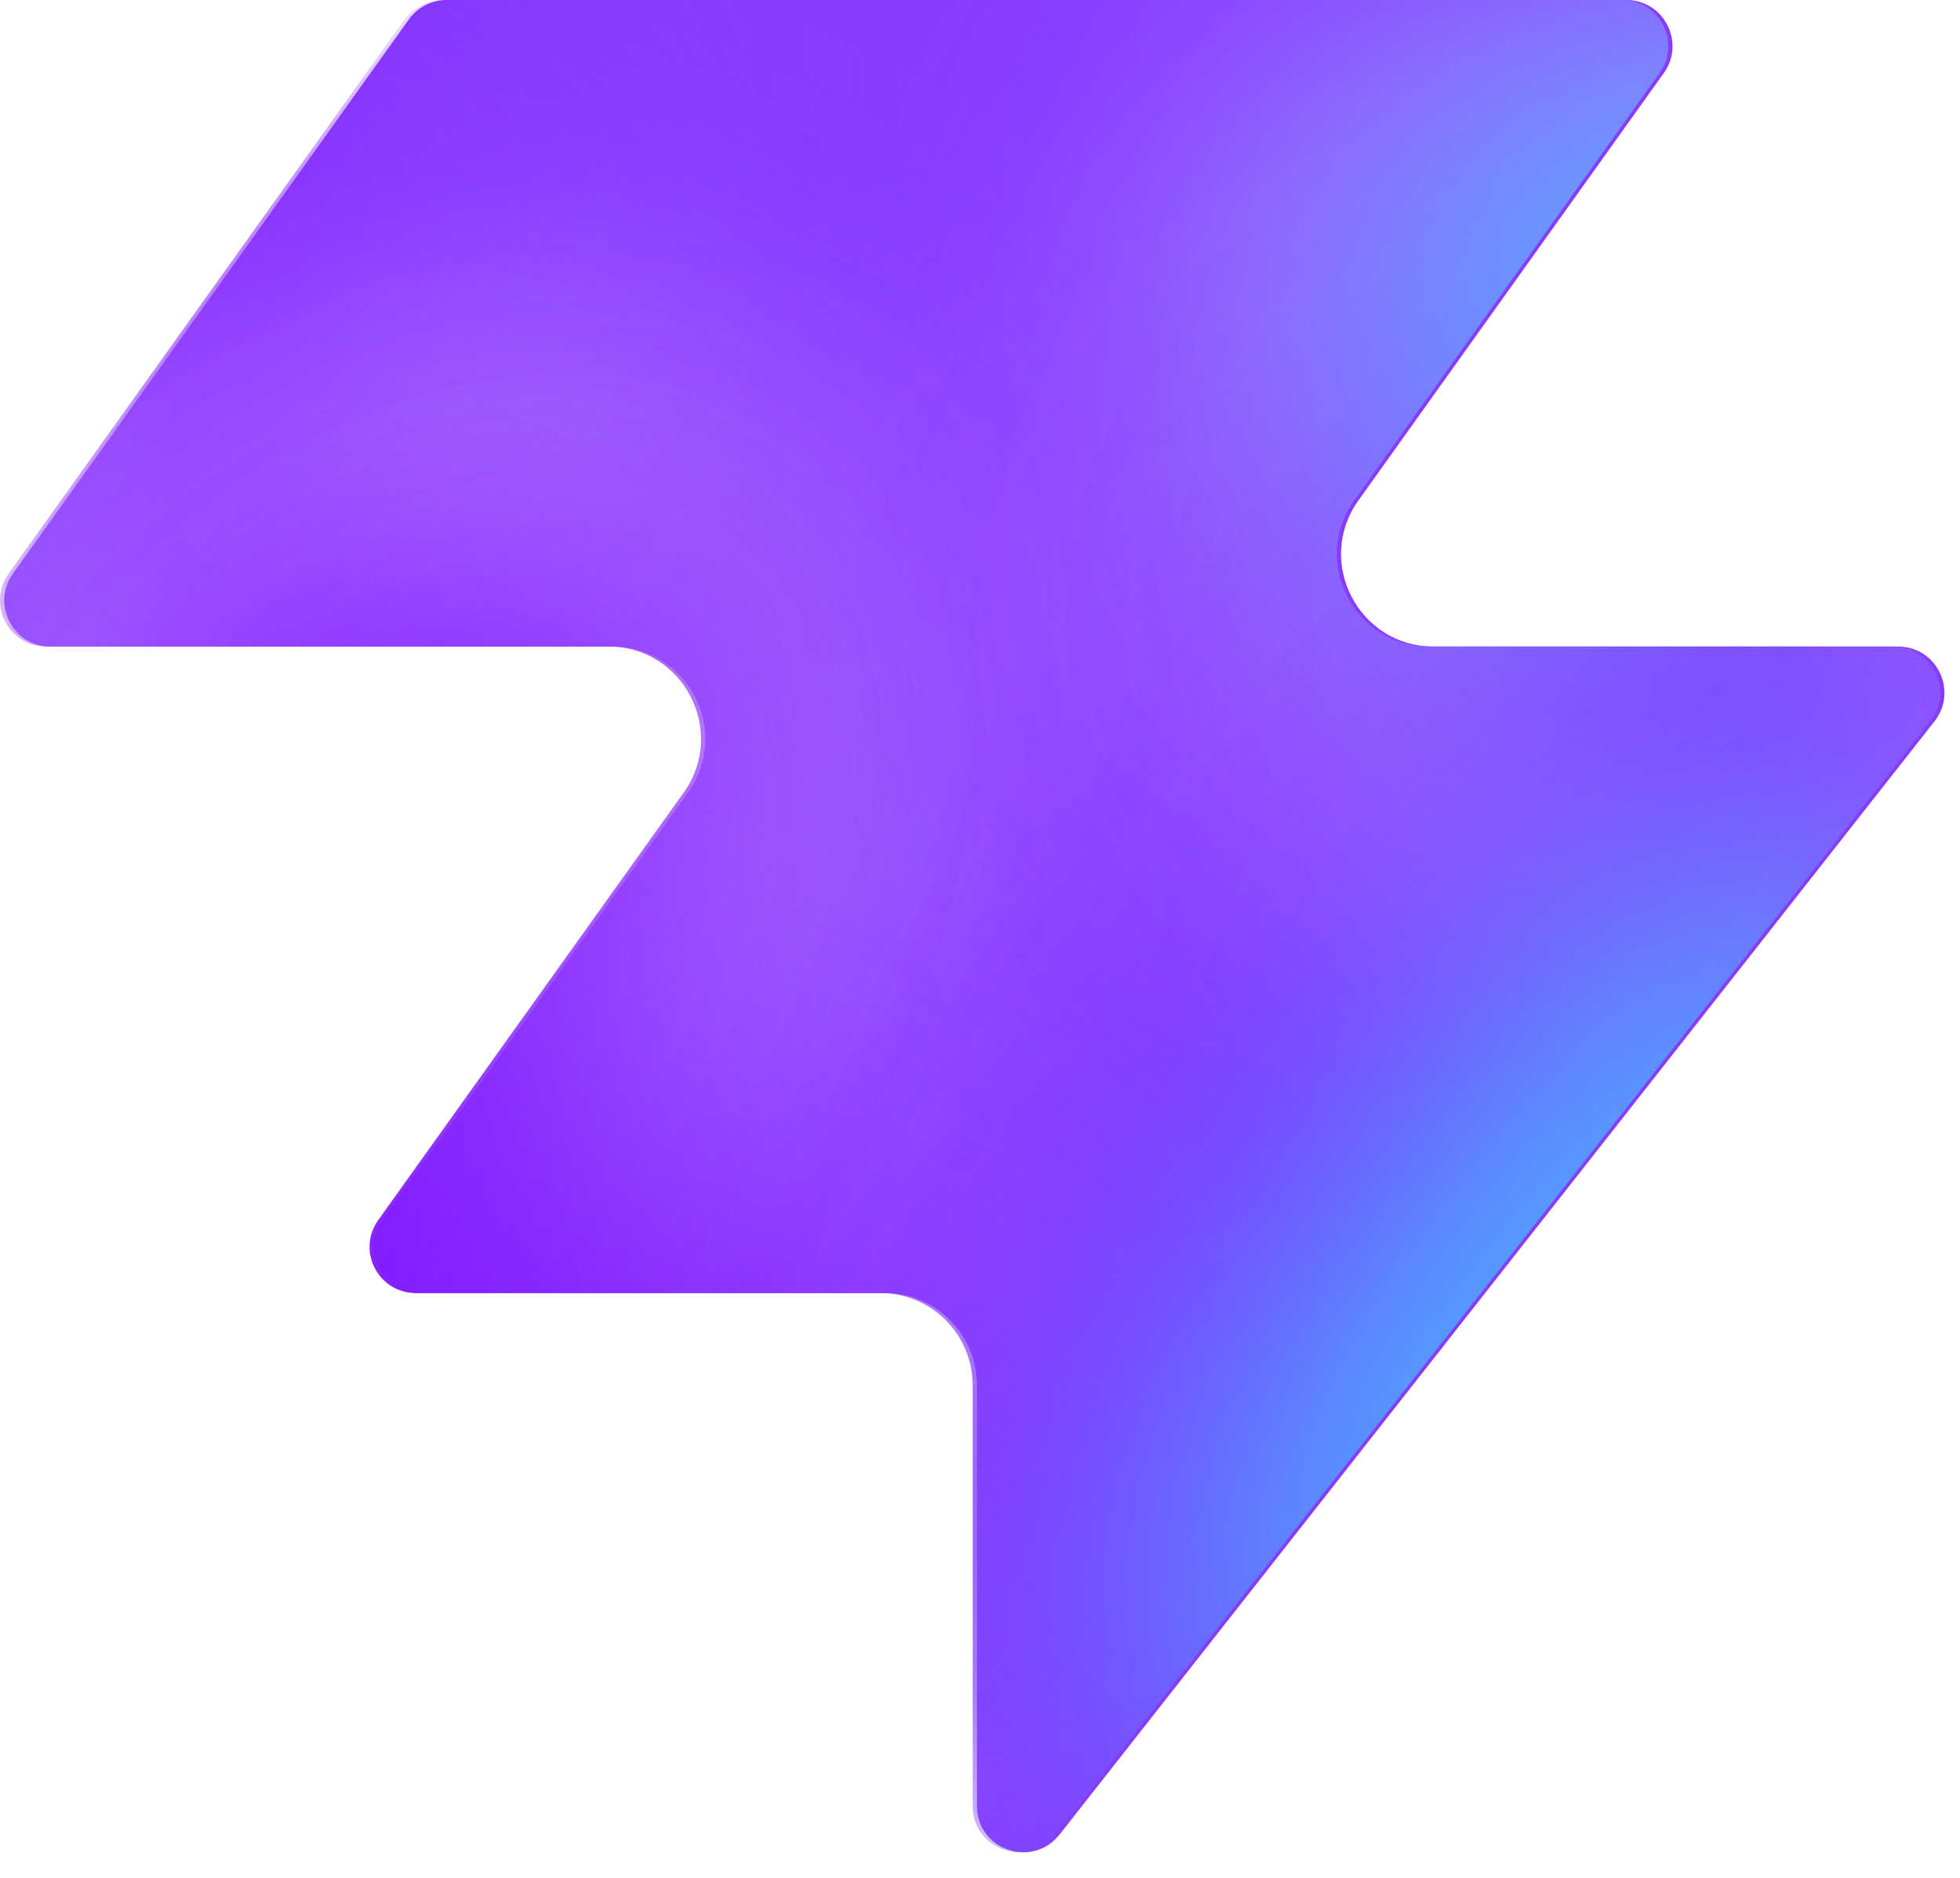
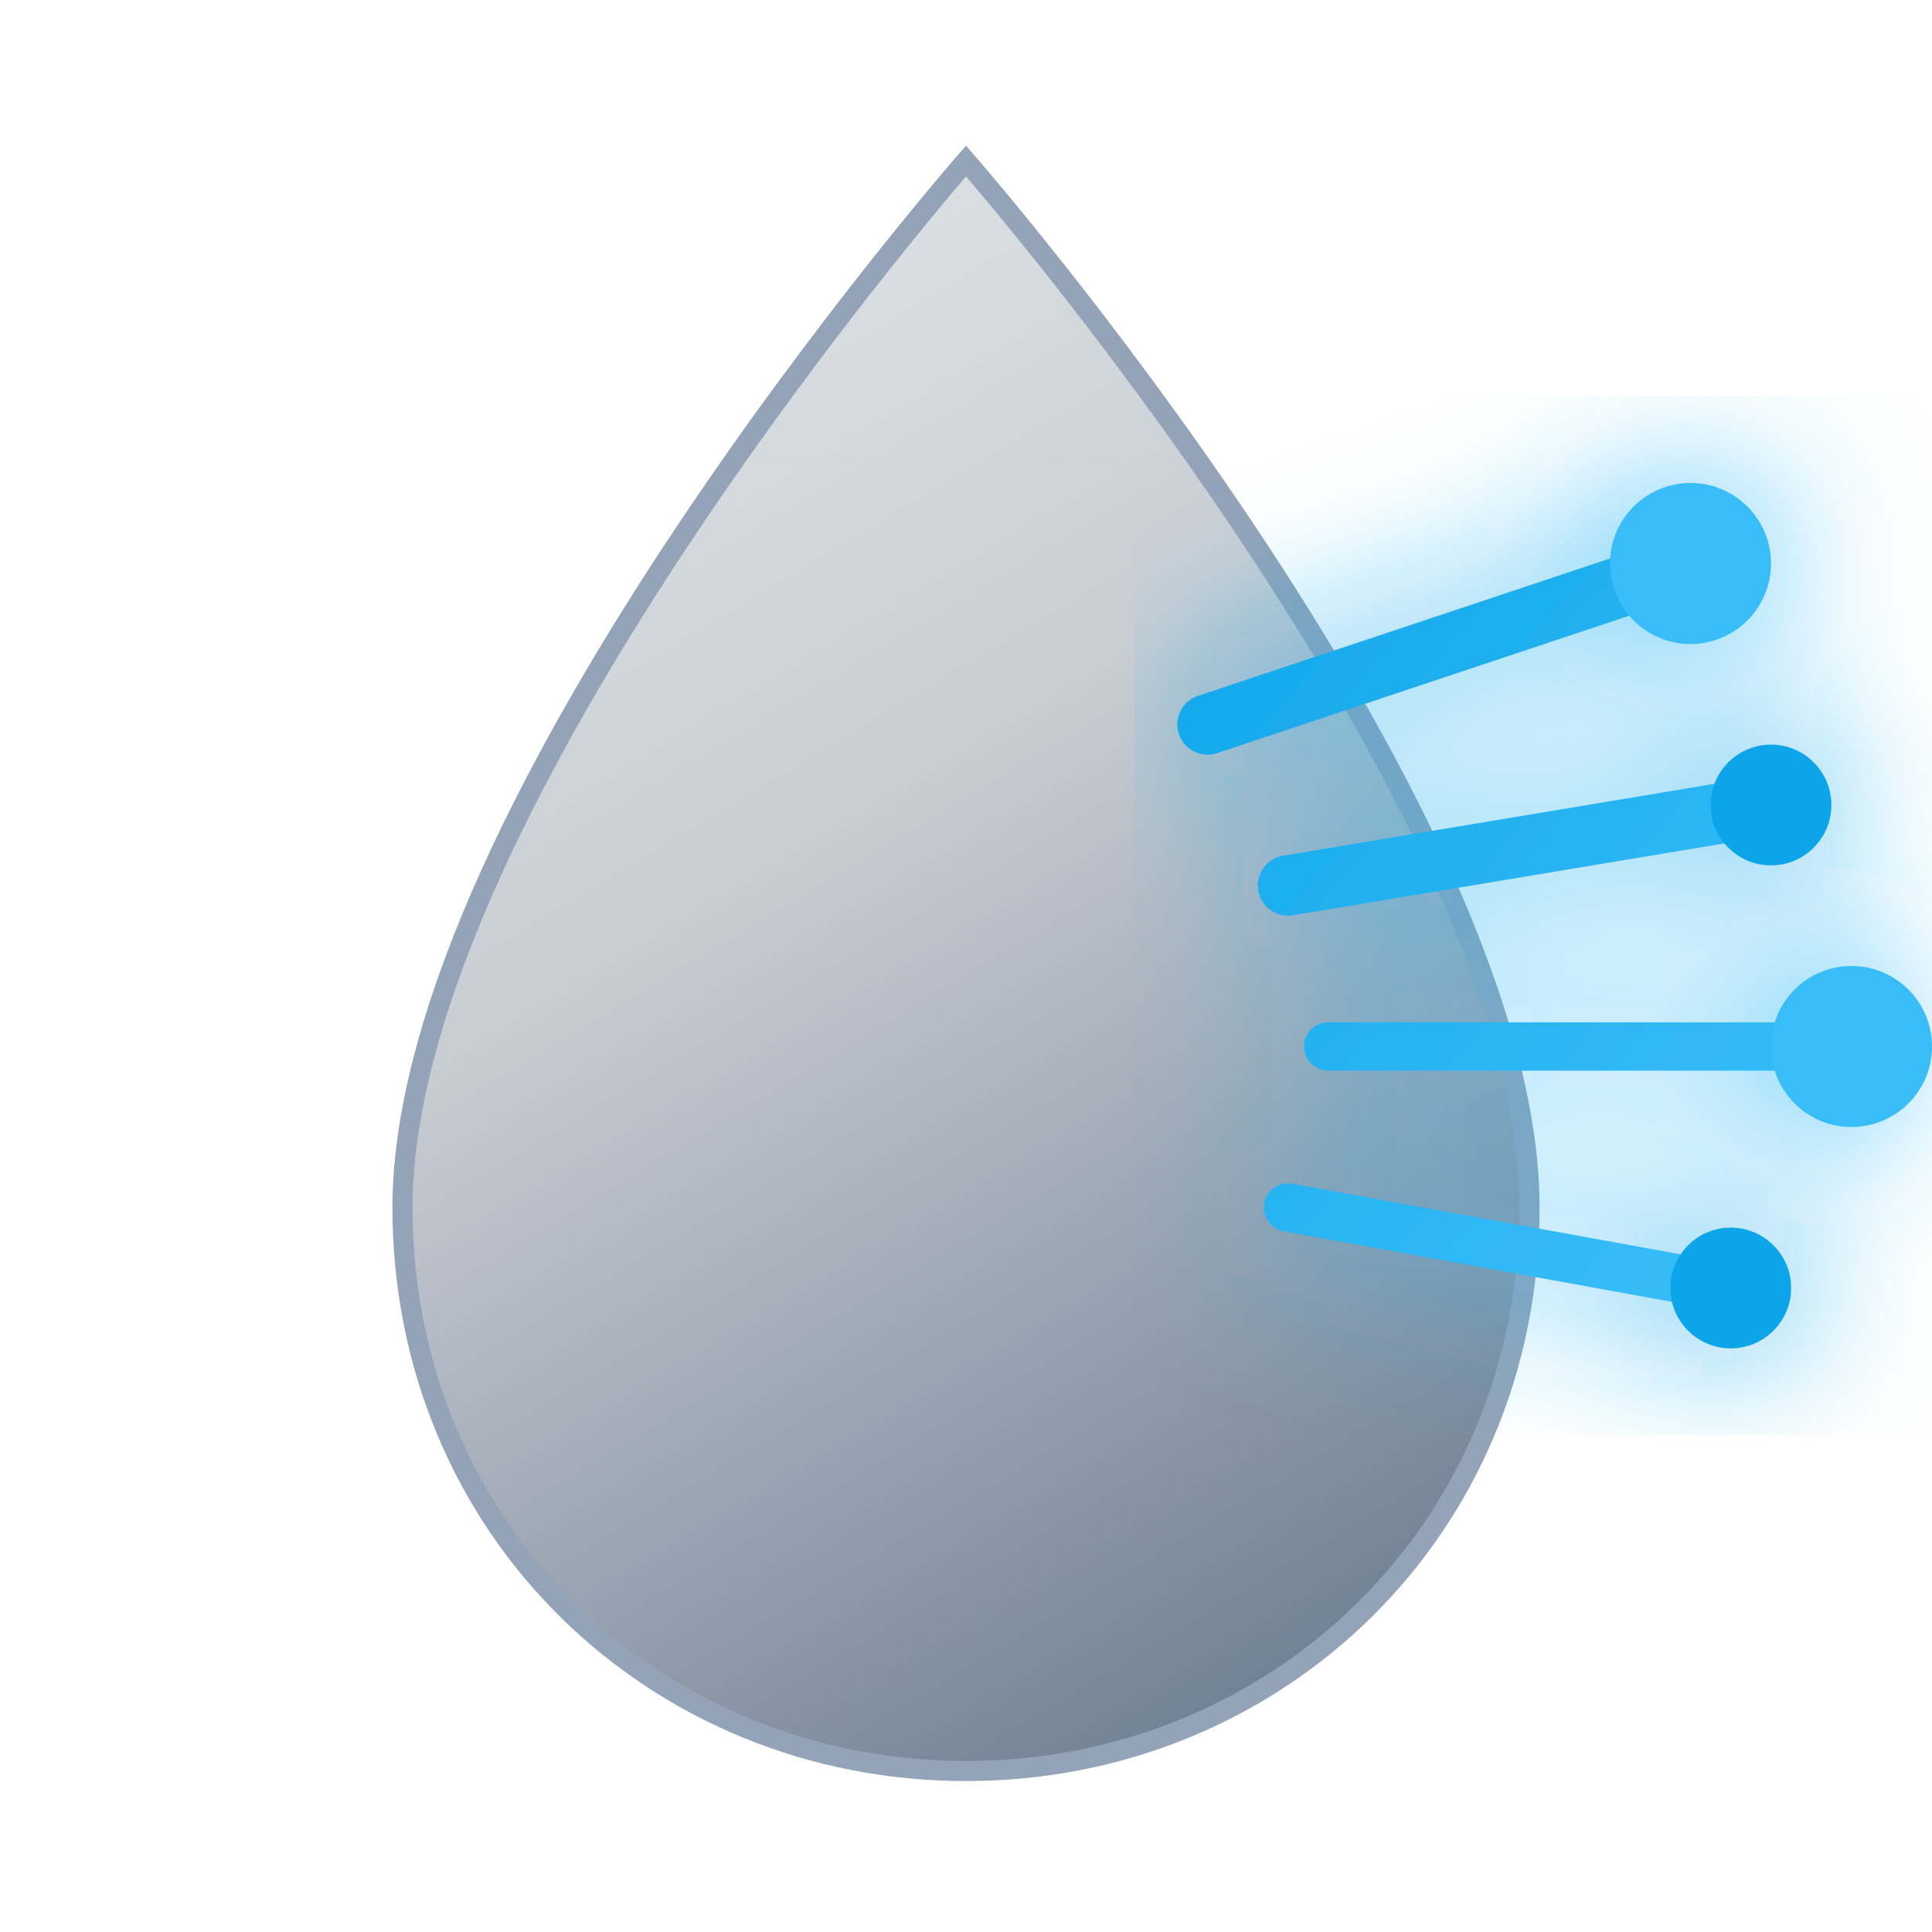
- <svg xmlns="http://www.w3.org/2000/svg" width="48" height="46" fill="none" viewBox="0 0 48 46">
-   <path fill="#863bff" d="M25.946 44.938c-.664.845-2.021.375-2.021-.698V33.937a2.26 2.26 0 0 0-2.262-2.262H10.287c-.92 0-1.456-1.04-.92-1.788l7.48-10.471c1.07-1.497 0-3.578-1.842-3.578H1.237c-.92 0-1.456-1.04-.92-1.788L10.013.474c.214-.297.556-.474.92-.474h28.894c.92 0 1.456 1.04.92 1.788l-7.48 10.471c-1.07 1.498 0 3.579 1.842 3.579h11.377c.943 0 1.473 1.088.89 1.83L25.947 44.94z" style="fill:#863bff;fill:color(display-p3 .525 .23 1);fill-opacity:1" />
-   <mask id="a" width="48" height="46" x="0" y="0" maskUnits="userSpaceOnUse" style="mask-type:alpha">
-     <path fill="#000" d="M25.842 44.938c-.664.844-2.021.375-2.021-.698V33.937a2.26 2.26 0 0 0-2.262-2.262H10.183c-.92 0-1.456-1.04-.92-1.788l7.48-10.471c1.07-1.498 0-3.579-1.842-3.579H1.133c-.92 0-1.456-1.04-.92-1.787L9.91.473c.214-.297.556-.474.92-.474h28.894c.92 0 1.456 1.04.92 1.788l-7.48 10.471c-1.07 1.498 0 3.578 1.842 3.578h11.377c.943 0 1.473 1.088.89 1.832L25.843 44.94z" style="fill:#000;fill-opacity:1" />
-   </mask>
-   <g mask="url(#a)">
-     <g filter="url(#b)">
-       <ellipse cx="5.508" cy="14.704" fill="#ede6ff" rx="5.508" ry="14.704" style="fill:#ede6ff;fill:color(display-p3 .927 .903 1);fill-opacity:1" transform="matrix(.00324 1 1 -.00324 -4.47 31.516)" />
-     </g>
-     <g filter="url(#c)">
-       <ellipse cx="10.399" cy="29.851" fill="#ede6ff" rx="10.399" ry="29.851" style="fill:#ede6ff;fill:color(display-p3 .927 .903 1);fill-opacity:1" transform="matrix(.00324 1 1 -.00324 -39.328 7.883)" />
-     </g>
-     <g filter="url(#d)">
-       <ellipse cx="5.508" cy="30.487" fill="#7e14ff" rx="5.508" ry="30.487" style="fill:#7e14ff;fill:color(display-p3 .492 .077 1);fill-opacity:1" transform="rotate(89.814 -25.913 -14.639)scale(1 -1)" />
-     </g>
-     <g filter="url(#e)">
-       <ellipse cx="5.508" cy="30.599" fill="#7e14ff" rx="5.508" ry="30.599" style="fill:#7e14ff;fill:color(display-p3 .492 .077 1);fill-opacity:1" transform="rotate(89.814 -32.644 -3.334)scale(1 -1)" />
-     </g>
-     <g filter="url(#f)">
-       <ellipse cx="5.508" cy="30.599" fill="#7e14ff" rx="5.508" ry="30.599" style="fill:#7e14ff;fill:color(display-p3 .492 .077 1);fill-opacity:1" transform="matrix(.00324 1 1 -.00324 -34.34 30.47)" />
-     </g>
-     <g filter="url(#g)">
-       <ellipse cx="14.072" cy="22.078" fill="#ede6ff" rx="14.072" ry="22.078" style="fill:#ede6ff;fill:color(display-p3 .927 .903 1);fill-opacity:1" transform="rotate(93.35 24.506 48.493)scale(-1 1)" />
-     </g>
-     <g filter="url(#h)">
-       <ellipse cx="3.47" cy="21.501" fill="#7e14ff" rx="3.47" ry="21.501" style="fill:#7e14ff;fill:color(display-p3 .492 .077 1);fill-opacity:1" transform="rotate(89.009 28.708 47.59)scale(-1 1)" />
-     </g>
-     <g filter="url(#i)">
-       <ellipse cx="3.47" cy="21.501" fill="#7e14ff" rx="3.47" ry="21.501" style="fill:#7e14ff;fill:color(display-p3 .492 .077 1);fill-opacity:1" transform="rotate(89.009 28.708 47.59)scale(-1 1)" />
-     </g>
-     <g filter="url(#j)">
-       <ellipse cx=".387" cy="8.972" fill="#7e14ff" rx="4.407" ry="29.108" style="fill:#7e14ff;fill:color(display-p3 .492 .077 1);fill-opacity:1" transform="rotate(39.51 .387 8.972)" />
-     </g>
-     <g filter="url(#k)">
-       <ellipse cx="47.523" cy="-6.092" fill="#7e14ff" rx="4.407" ry="29.108" style="fill:#7e14ff;fill:color(display-p3 .492 .077 1);fill-opacity:1" transform="rotate(37.892 47.523 -6.092)" />
-     </g>
-     <g filter="url(#l)">
-       <ellipse cx="41.412" cy="6.333" fill="#47bfff" rx="5.971" ry="9.665" style="fill:#47bfff;fill:color(display-p3 .28 .748 1);fill-opacity:1" transform="rotate(37.892 41.412 6.333)" />
-     </g>
-     <g filter="url(#m)">
-       <ellipse cx="-1.879" cy="38.332" fill="#7e14ff" rx="4.407" ry="29.108" style="fill:#7e14ff;fill:color(display-p3 .492 .077 1);fill-opacity:1" transform="rotate(37.892 -1.88 38.332)" />
-     </g>
-     <g filter="url(#n)">
-       <ellipse cx="-1.879" cy="38.332" fill="#7e14ff" rx="4.407" ry="29.108" style="fill:#7e14ff;fill:color(display-p3 .492 .077 1);fill-opacity:1" transform="rotate(37.892 -1.88 38.332)" />
-     </g>
-     <g filter="url(#o)">
-       <ellipse cx="35.651" cy="29.907" fill="#7e14ff" rx="4.407" ry="29.108" style="fill:#7e14ff;fill:color(display-p3 .492 .077 1);fill-opacity:1" transform="rotate(37.892 35.651 29.907)" />
-     </g>
-     <g filter="url(#p)">
-       <ellipse cx="38.418" cy="32.4" fill="#47bfff" rx="5.971" ry="15.297" style="fill:#47bfff;fill:color(display-p3 .28 .748 1);fill-opacity:1" transform="rotate(37.892 38.418 32.4)" />
-     </g>
-   </g>
+ <svg xmlns="http://www.w3.org/2000/svg" width="48" height="48" viewBox="0 0 48 48" fill="none">
  <defs>
-     <filter id="b" width="60.045" height="41.654" x="-19.77" y="16.149" color-interpolation-filters="sRGB" filterUnits="userSpaceOnUse">
-       <feFlood flood-opacity="0" result="BackgroundImageFix" />
-       <feBlend in="SourceGraphic" in2="BackgroundImageFix" result="shape" />
-       <feGaussianBlur result="effect1_foregroundBlur_2002_17158" stdDeviation="7.659" />
-     </filter>
-     <filter id="c" width="90.34" height="51.437" x="-54.613" y="-7.533" color-interpolation-filters="sRGB" filterUnits="userSpaceOnUse">
-       <feFlood flood-opacity="0" result="BackgroundImageFix" />
-       <feBlend in="SourceGraphic" in2="BackgroundImageFix" result="shape" />
-       <feGaussianBlur result="effect1_foregroundBlur_2002_17158" stdDeviation="7.659" />
-     </filter>
-     <filter id="d" width="79.355" height="29.4" x="-49.64" y="2.03" color-interpolation-filters="sRGB" filterUnits="userSpaceOnUse">
-       <feFlood flood-opacity="0" result="BackgroundImageFix" />
-       <feBlend in="SourceGraphic" in2="BackgroundImageFix" result="shape" />
-       <feGaussianBlur result="effect1_foregroundBlur_2002_17158" stdDeviation="4.596" />
-     </filter>
-     <filter id="e" width="79.579" height="29.4" x="-45.045" y="20.029" color-interpolation-filters="sRGB" filterUnits="userSpaceOnUse">
-       <feFlood flood-opacity="0" result="BackgroundImageFix" />
-       <feBlend in="SourceGraphic" in2="BackgroundImageFix" result="shape" />
-       <feGaussianBlur result="effect1_foregroundBlur_2002_17158" stdDeviation="4.596" />
-     </filter>
-     <filter id="f" width="79.579" height="29.4" x="-43.513" y="21.178" color-interpolation-filters="sRGB" filterUnits="userSpaceOnUse">
-       <feFlood flood-opacity="0" result="BackgroundImageFix" />
-       <feBlend in="SourceGraphic" in2="BackgroundImageFix" result="shape" />
-       <feGaussianBlur result="effect1_foregroundBlur_2002_17158" stdDeviation="4.596" />
-     </filter>
-     <filter id="g" width="74.749" height="58.852" x="15.756" y="-17.901" color-interpolation-filters="sRGB" filterUnits="userSpaceOnUse">
-       <feFlood flood-opacity="0" result="BackgroundImageFix" />
-       <feBlend in="SourceGraphic" in2="BackgroundImageFix" result="shape" />
-       <feGaussianBlur result="effect1_foregroundBlur_2002_17158" stdDeviation="7.659" />
-     </filter>
-     <filter id="h" width="61.377" height="25.362" x="23.548" y="2.284" color-interpolation-filters="sRGB" filterUnits="userSpaceOnUse">
-       <feFlood flood-opacity="0" result="BackgroundImageFix" />
-       <feBlend in="SourceGraphic" in2="BackgroundImageFix" result="shape" />
-       <feGaussianBlur result="effect1_foregroundBlur_2002_17158" stdDeviation="4.596" />
-     </filter>
-     <filter id="i" width="61.377" height="25.362" x="23.548" y="2.284" color-interpolation-filters="sRGB" filterUnits="userSpaceOnUse">
-       <feFlood flood-opacity="0" result="BackgroundImageFix" />
-       <feBlend in="SourceGraphic" in2="BackgroundImageFix" result="shape" />
-       <feGaussianBlur result="effect1_foregroundBlur_2002_17158" stdDeviation="4.596" />
-     </filter>
-     <filter id="j" width="56.045" height="63.649" x="-27.636" y="-22.853" color-interpolation-filters="sRGB" filterUnits="userSpaceOnUse">
-       <feFlood flood-opacity="0" result="BackgroundImageFix" />
-       <feBlend in="SourceGraphic" in2="BackgroundImageFix" result="shape" />
-       <feGaussianBlur result="effect1_foregroundBlur_2002_17158" stdDeviation="4.596" />
-     </filter>
-     <filter id="k" width="54.814" height="64.646" x="20.116" y="-38.415" color-interpolation-filters="sRGB" filterUnits="userSpaceOnUse">
-       <feFlood flood-opacity="0" result="BackgroundImageFix" />
-       <feBlend in="SourceGraphic" in2="BackgroundImageFix" result="shape" />
-       <feGaussianBlur result="effect1_foregroundBlur_2002_17158" stdDeviation="4.596" />
-     </filter>
-     <filter id="l" width="33.541" height="35.313" x="24.641" y="-11.323" color-interpolation-filters="sRGB" filterUnits="userSpaceOnUse">
-       <feFlood flood-opacity="0" result="BackgroundImageFix" />
-       <feBlend in="SourceGraphic" in2="BackgroundImageFix" result="shape" />
-       <feGaussianBlur result="effect1_foregroundBlur_2002_17158" stdDeviation="4.596" />
-     </filter>
-     <filter id="m" width="54.814" height="64.646" x="-29.286" y="6.009" color-interpolation-filters="sRGB" filterUnits="userSpaceOnUse">
-       <feFlood flood-opacity="0" result="BackgroundImageFix" />
-       <feBlend in="SourceGraphic" in2="BackgroundImageFix" result="shape" />
-       <feGaussianBlur result="effect1_foregroundBlur_2002_17158" stdDeviation="4.596" />
-     </filter>
-     <filter id="n" width="54.814" height="64.646" x="-29.286" y="6.009" color-interpolation-filters="sRGB" filterUnits="userSpaceOnUse">
-       <feFlood flood-opacity="0" result="BackgroundImageFix" />
-       <feBlend in="SourceGraphic" in2="BackgroundImageFix" result="shape" />
-       <feGaussianBlur result="effect1_foregroundBlur_2002_17158" stdDeviation="4.596" />
-     </filter>
-     <filter id="o" width="54.814" height="64.646" x="8.244" y="-2.416" color-interpolation-filters="sRGB" filterUnits="userSpaceOnUse">
-       <feFlood flood-opacity="0" result="BackgroundImageFix" />
-       <feBlend in="SourceGraphic" in2="BackgroundImageFix" result="shape" />
-       <feGaussianBlur result="effect1_foregroundBlur_2002_17158" stdDeviation="4.596" />
-     </filter>
-     <filter id="p" width="39.409" height="43.623" x="18.713" y="10.588" color-interpolation-filters="sRGB" filterUnits="userSpaceOnUse">
-       <feFlood flood-opacity="0" result="BackgroundImageFix" />
-       <feBlend in="SourceGraphic" in2="BackgroundImageFix" result="shape" />
-       <feGaussianBlur result="effect1_foregroundBlur_2002_17158" stdDeviation="4.596" />
+     <linearGradient id="dropGrad" x1="12" y1="4" x2="36" y2="44" gradientUnits="userSpaceOnUse">
+       <stop offset="0%" stop-color="#e4e8ec" />
+       <stop offset="40%" stop-color="#c8cdd3" />
+       <stop offset="100%" stop-color="#64748b" />
+     </linearGradient>
+     <linearGradient id="circuitGrad" x1="28" y1="12" x2="46" y2="28" gradientUnits="userSpaceOnUse">
+       <stop offset="0%" stop-color="#0ea5e9" />
+       <stop offset="100%" stop-color="#38bdf8" />
+     </linearGradient>
+     <filter id="glow">
+       <feGaussianBlur stdDeviation="2" result="coloredBlur" />
+       <feMerge>
+         <feMergeNode in="coloredBlur" />
+         <feMergeNode in="SourceGraphic" />
+       </feMerge>
    </filter>
  </defs>
+   <path d="M24 4 C24 4 10 20 10 30 C10 38 16.27 44 24 44 C31.73 44 38 38 38 30 C38 20 24 4 24 4Z" fill="url(#dropGrad)" stroke="#94a3b8" stroke-width="0.5" />
+   <g filter="url(#glow)">
+     <line x1="30" y1="18" x2="42" y2="14" stroke="url(#circuitGrad)" stroke-width="1.5" stroke-linecap="round" />
+     <line x1="32" y1="22" x2="44" y2="20" stroke="url(#circuitGrad)" stroke-width="1.5" stroke-linecap="round" />
+     <line x1="33" y1="26" x2="46" y2="26" stroke="url(#circuitGrad)" stroke-width="1.2" stroke-linecap="round" />
+     <line x1="32" y1="30" x2="43" y2="32" stroke="url(#circuitGrad)" stroke-width="1.2" stroke-linecap="round" />
+     <circle cx="42" cy="14" r="2" fill="#38bdf8" />
+     <circle cx="44" cy="20" r="1.5" fill="#0ea5e9" />
+     <circle cx="46" cy="26" r="2" fill="#38bdf8" />
+     <circle cx="43" cy="32" r="1.5" fill="#0ea5e9" />
+   </g>
</svg>
